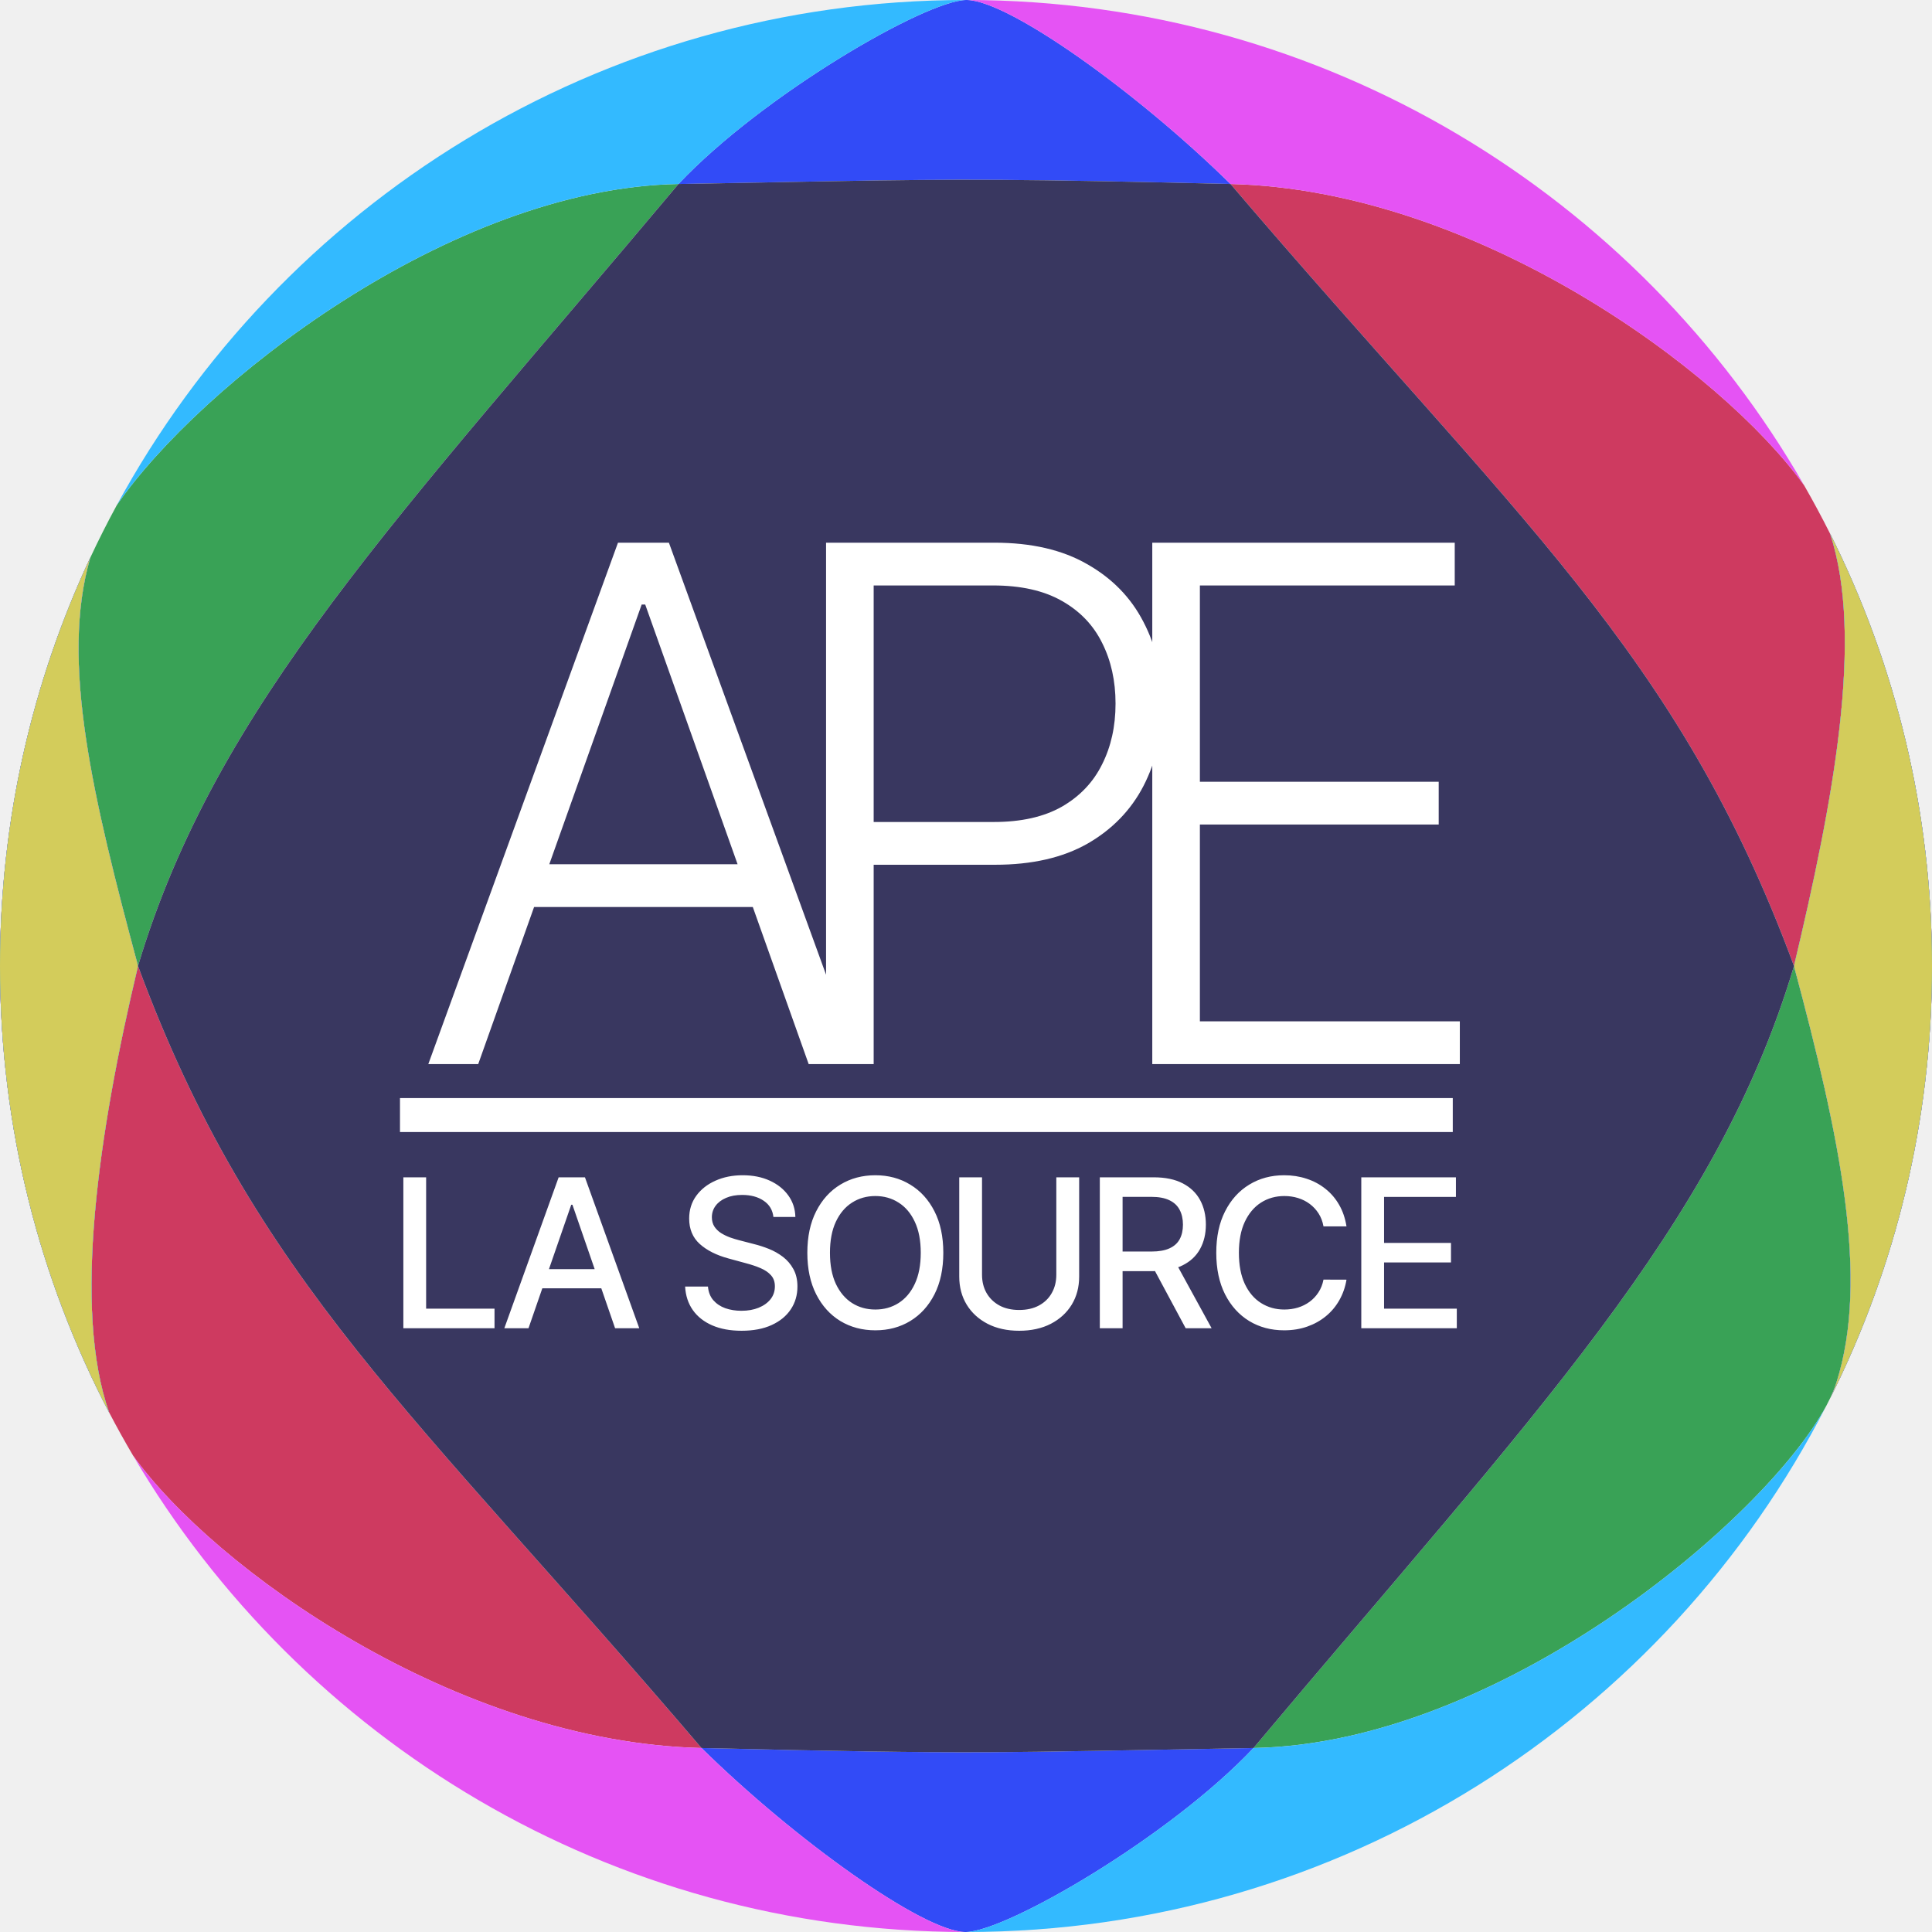
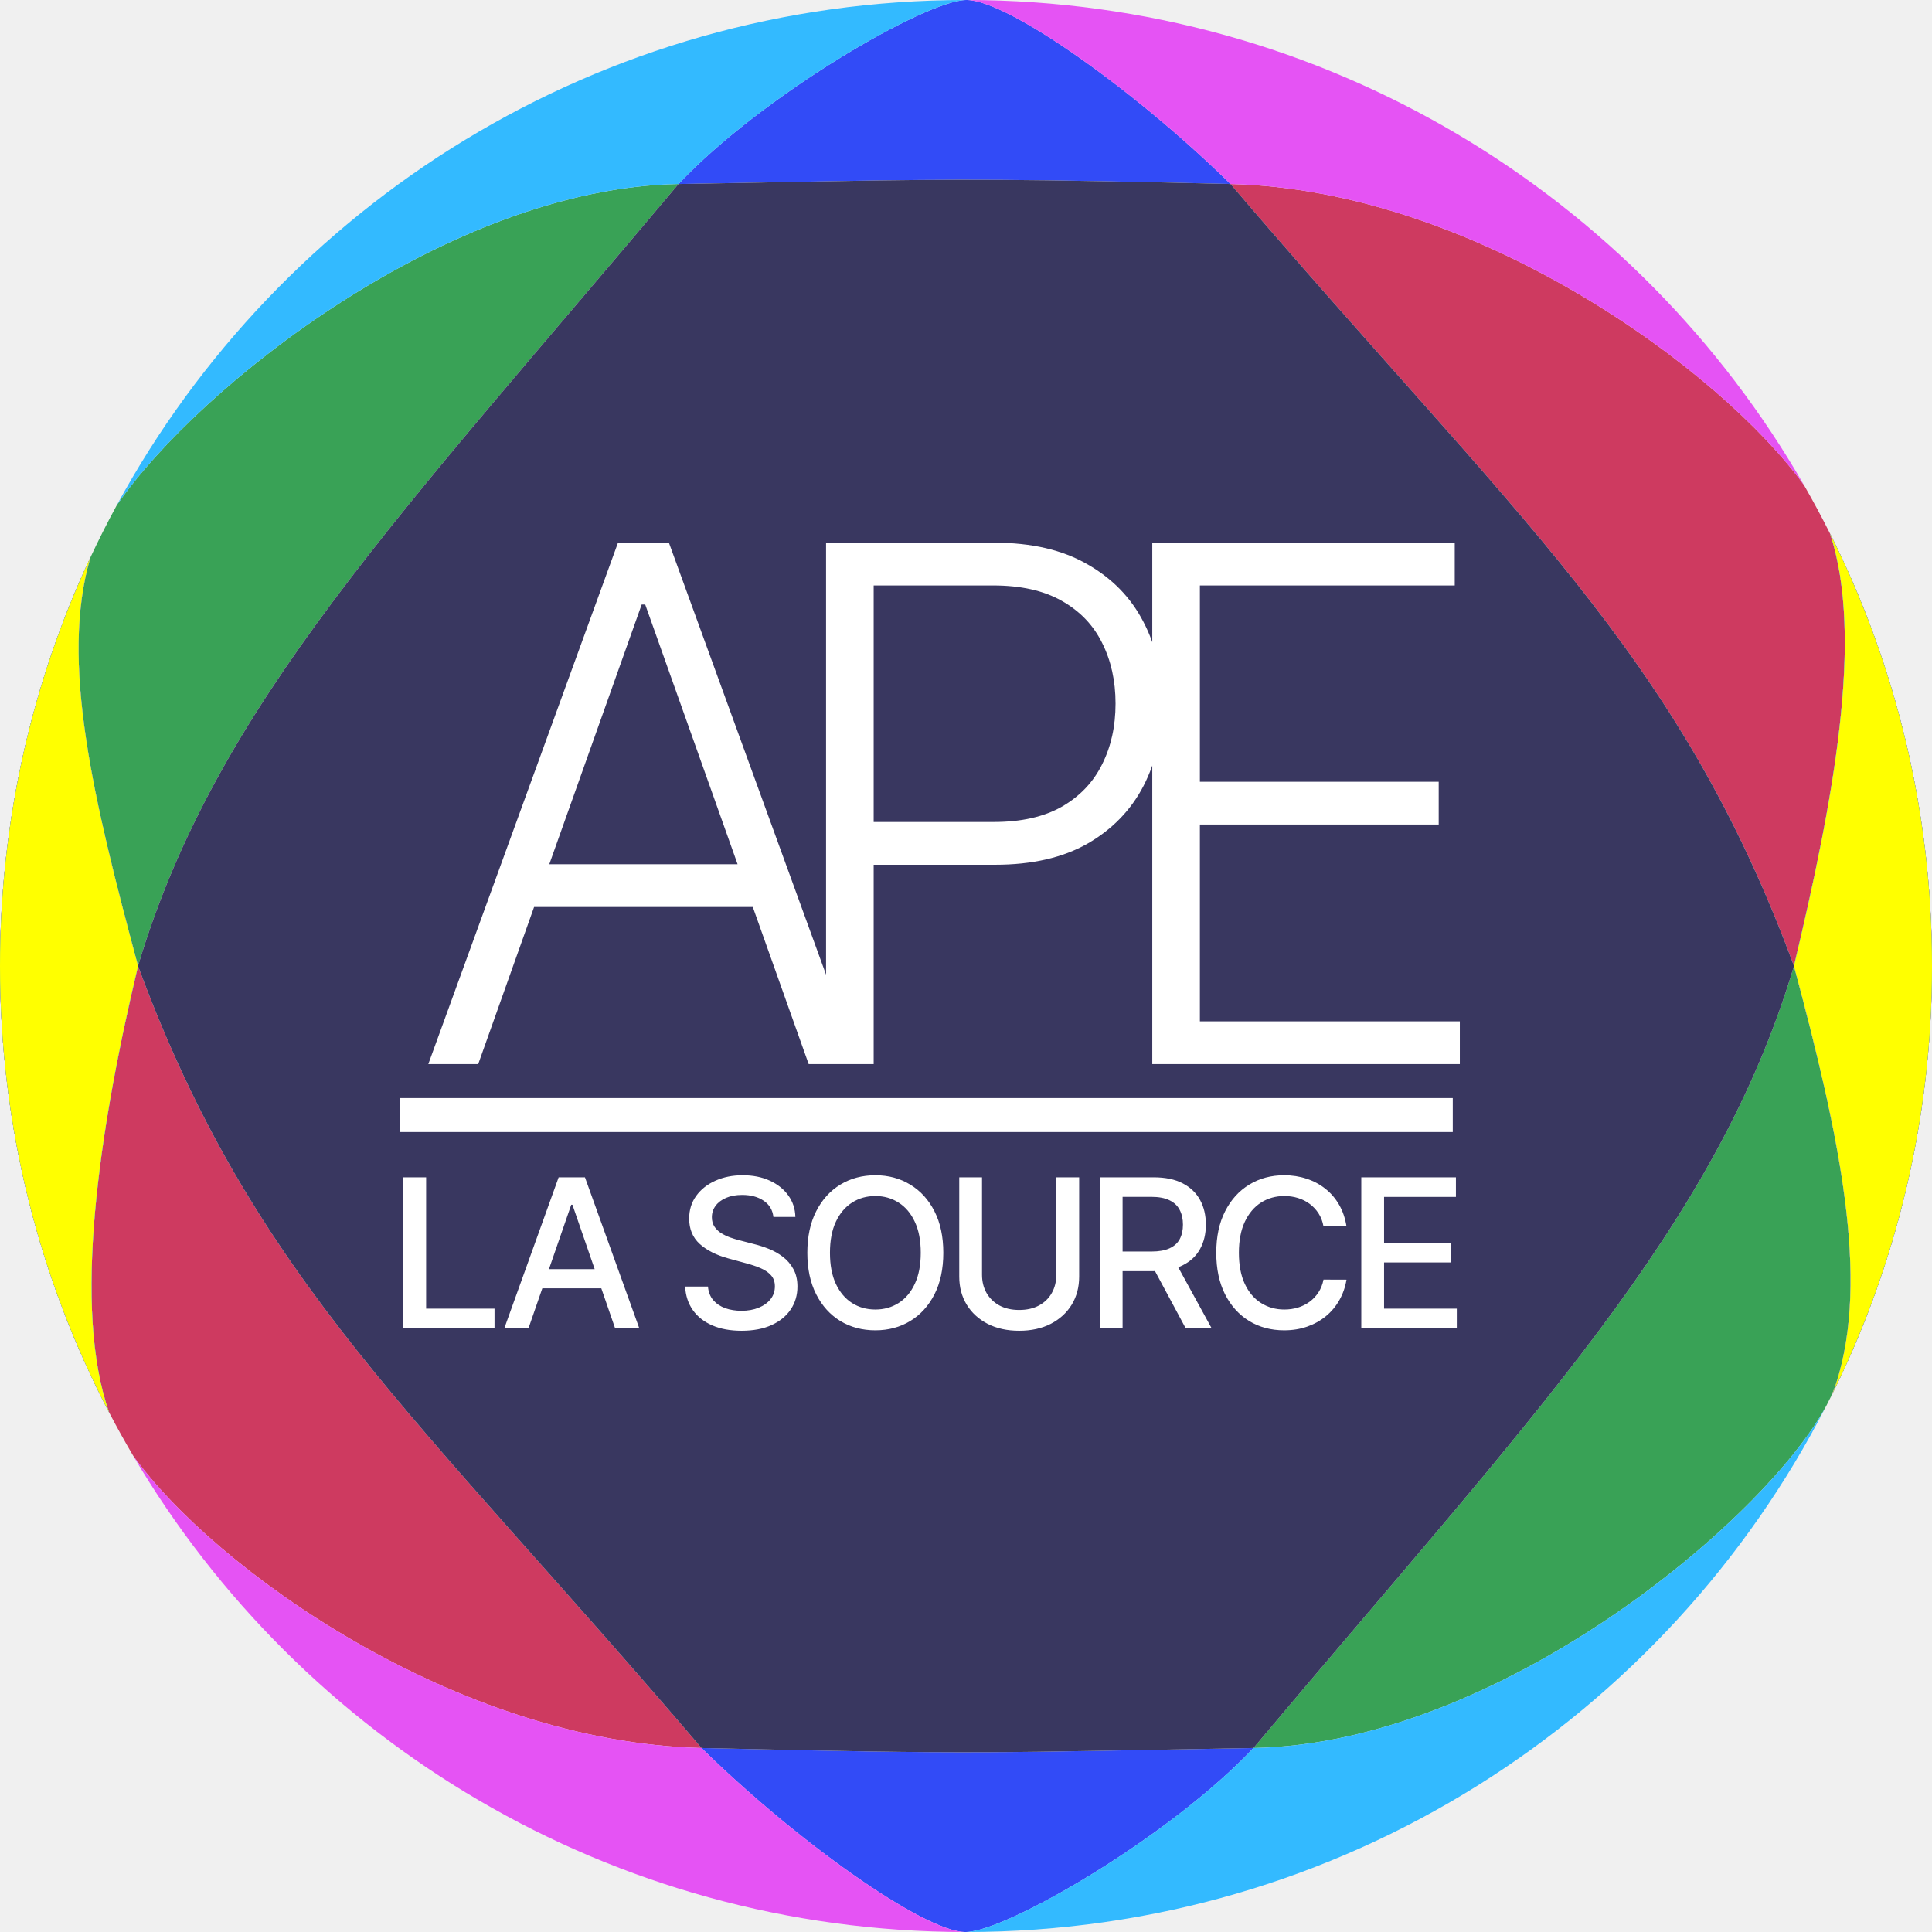
<svg xmlns="http://www.w3.org/2000/svg" width="320" height="320" viewBox="0 0 512 512" fill="none">
  <path fill-rule="evenodd" clip-rule="evenodd" d="M220.956 48.013L220.951 48.013C216.102 48.097 210.87 48.195 205.08 48.303L205.073 48.303C197.681 48.44 189.381 48.595 179.81 48.762C189.384 48.595 197.686 48.44 205.08 48.303C210.872 48.195 216.106 48.098 220.956 48.013Z" fill="#CE3A60" />
  <path d="M485.004 141.449C494.075 168.886 485.82 212.413 475.429 256L475.425 256.012C487.611 301.394 495.471 338.744 486.674 366.418C486.277 367.667 485.743 368.999 485.078 370.402C502.306 335.973 512 297.119 512 256C512 214.822 502.278 175.915 485.004 141.449Z" fill="#CE3A60" />
  <path d="M23.915 147.816C8.57 180.678 0 217.338 0 256C0 298.69 10.449 338.939 28.93 374.33C19.212 346.967 26.029 300.218 36.571 256L36.575 255.988C24.612 211.438 15.908 175.305 23.915 147.816Z" fill="#CE3A60" />
  <path d="M326.095 48.762C401.894 137.652 444.574 172.441 475.422 256L475.425 256.012L475.429 256C485.82 212.413 494.075 168.886 485.004 141.449C482.828 137.107 480.531 132.835 478.12 128.638C456.431 98.372 391.201 50.306 326.095 48.762Z" fill="#CE3A60" />
  <path d="M185.905 463.238C110.106 374.348 67.426 339.559 36.578 256L36.575 255.988L36.571 256C26.029 300.218 19.212 346.967 28.93 374.33C30.944 378.188 33.054 381.988 35.257 385.727C56.566 415.497 120.709 461.692 185.905 463.238Z" fill="#CE3A60" />
  <path fill-rule="evenodd" clip-rule="evenodd" d="M220.956 48.013L220.951 48.013C216.102 48.097 210.87 48.195 205.08 48.303L205.073 48.303C197.681 48.44 189.381 48.595 179.81 48.762C189.384 48.595 197.686 48.44 205.08 48.303C210.872 48.195 216.106 48.098 220.956 48.013Z" fill="#39A256" />
  <path d="M485.004 141.449C494.075 168.886 485.82 212.413 475.429 256L475.425 256.012C487.611 301.394 495.471 338.744 486.674 366.418C486.277 367.667 485.743 368.999 485.078 370.402C502.306 335.973 512 297.119 512 256C512 214.822 502.278 175.915 485.004 141.449Z" fill="#39A256" />
  <path d="M23.915 147.816C8.57 180.678 0 217.338 0 256C0 298.69 10.449 338.939 28.93 374.33C19.212 346.967 26.029 300.218 36.571 256L36.575 255.988C24.612 211.438 15.908 175.305 23.915 147.816Z" fill="#39A256" />
  <path d="M179.798 48.762C119.117 49.821 52.771 102.149 30.951 133.877C28.469 138.441 26.122 143.089 23.915 147.816C15.908 175.305 24.612 211.438 36.575 255.988C57.293 186.682 105.564 137.208 179.81 48.762H179.798Z" fill="#39A256" />
  <path d="M475.425 256.012C454.707 325.319 406.436 374.792 332.19 463.238C397.096 462.105 467.669 402.93 484.008 372.516C484.368 371.813 484.725 371.109 485.078 370.402C485.743 368.999 486.277 367.667 486.674 366.418C495.471 338.744 487.611 301.394 475.425 256.012Z" fill="#39A256" />
  <path fill-rule="evenodd" clip-rule="evenodd" d="M220.956 48.013L220.951 48.013C216.256 48.095 211.201 48.189 205.629 48.292C205.45 48.296 205.27 48.299 205.089 48.303L205.08 48.303L205.073 48.303C204.946 48.305 204.818 48.307 204.69 48.31C204.82 48.307 204.95 48.305 205.08 48.303L205.089 48.303C205.27 48.299 205.45 48.296 205.629 48.292C211.203 48.189 216.26 48.095 220.956 48.013Z" fill="#324BF7" />
  <path d="M256 1.52588e-05C245.176 0.189 202.021 25.212 179.81 48.762C180.031 48.758 180.252 48.754 180.473 48.75C189.239 48.597 196.933 48.454 203.839 48.326C204.124 48.32 204.408 48.315 204.69 48.31L205.073 48.303C204.665 48.31 204.253 48.318 203.839 48.326C196.933 48.454 189.239 48.597 180.473 48.75C189.768 48.588 197.858 48.437 205.08 48.303L205.073 48.303L204.69 48.31C204.408 48.315 204.124 48.32 203.839 48.326C204.253 48.318 204.665 48.31 205.073 48.303L205.08 48.303L205.089 48.303L205.629 48.292C211.201 48.189 216.256 48.095 220.951 48.013L220.956 48.013C254.907 47.418 270.049 47.433 326.095 48.762C301.104 24.188 267.369 0.198 256.264 0L256 1.52588e-05Z" fill="#324BF7" />
  <path d="M332.19 463.238C262.605 464.453 260.183 465 185.905 463.238C210.896 487.812 244.631 511.802 255.736 512L256 512C266.824 511.811 309.979 486.788 332.19 463.238Z" fill="#324BF7" />
  <path fill-rule="evenodd" clip-rule="evenodd" d="M220.956 48.013L220.951 48.013C216.102 48.097 210.87 48.195 205.08 48.303L205.073 48.303C197.681 48.44 189.381 48.595 179.81 48.762C189.384 48.595 197.686 48.44 205.08 48.303C210.872 48.195 216.106 48.098 220.956 48.013Z" fill="#E553F4" />
  <path d="M485.004 141.449C494.075 168.886 485.82 212.413 475.429 256L475.425 256.012C487.611 301.394 495.471 338.744 486.674 366.418C486.277 367.667 485.743 368.999 485.078 370.402C502.306 335.973 512 297.119 512 256C512 214.822 502.278 175.915 485.004 141.449Z" fill="#E553F4" />
  <path d="M23.915 147.816C8.57 180.678 0 217.338 0 256C0 298.69 10.449 338.939 28.93 374.33C19.212 346.967 26.029 300.218 36.571 256L36.575 255.988C24.612 211.438 15.908 175.305 23.915 147.816Z" fill="#E553F4" />
  <path d="M185.905 463.238C120.709 461.692 56.566 415.497 35.257 385.727C79.719 461.221 161.805 511.905 255.736 512C244.631 511.802 210.896 487.812 185.905 463.238Z" fill="#E553F4" />
  <path d="M326.095 48.762C391.201 50.306 456.431 98.372 478.12 128.638C433.989 51.839 351.173 0.096 256.264 0C267.369 0.198 301.104 24.188 326.095 48.762Z" fill="#E553F4" />
  <path fill-rule="evenodd" clip-rule="evenodd" d="M220.956 48.013L220.951 48.013C216.102 48.097 210.87 48.195 205.08 48.303L205.073 48.303C197.681 48.44 189.381 48.595 179.81 48.762C189.384 48.595 197.686 48.44 205.08 48.303C210.872 48.195 216.106 48.098 220.956 48.013Z" fill="#33BAFF" />
  <path d="M485.004 141.449C494.075 168.886 485.82 212.413 475.429 256L475.425 256.012C487.611 301.394 495.471 338.744 486.674 366.418C486.277 367.667 485.743 368.999 485.078 370.402C502.306 335.973 512 297.119 512 256C512 214.822 502.278 175.915 485.004 141.449Z" fill="#33BAFF" />
  <path d="M23.915 147.816C8.57 180.678 0 217.338 0 256C0 298.69 10.449 338.939 28.93 374.33C19.212 346.967 26.029 300.218 36.571 256L36.575 255.988C24.612 211.438 15.908 175.305 23.915 147.816Z" fill="#33BAFF" />
  <path d="M179.81 48.762C202.021 25.212 245.176 0.189 256 1.52588e-05C158.838 1.52588e-05 74.318 54.129 30.951 133.877C52.771 102.149 119.117 49.821 179.798 48.762C179.802 48.762 179.806 48.762 179.81 48.762Z" fill="#33BAFF" />
  <path d="M332.19 463.238C309.979 486.788 266.824 511.811 256 512C355.423 512 441.608 455.323 484.008 372.516C467.669 402.93 397.096 462.105 332.19 463.238Z" fill="#33BAFF" />
-   <path fill-rule="evenodd" clip-rule="evenodd" d="M220.956 48.013L220.951 48.013C216.102 48.097 210.87 48.195 205.08 48.303L205.073 48.303C197.681 48.44 189.381 48.595 179.81 48.762C189.384 48.595 197.686 48.44 205.08 48.303C210.872 48.195 216.106 48.098 220.956 48.013Z" fill="#D3CC5B" />
-   <path d="M485.004 141.449C494.075 168.886 485.82 212.413 475.429 256L475.425 256.012C487.611 301.394 495.471 338.744 486.674 366.418C486.277 367.667 485.743 368.999 485.078 370.402C502.306 335.973 512 297.119 512 256C512 214.822 502.278 175.915 485.004 141.449Z" fill="#D3CC5B" />
-   <path d="M23.915 147.816C8.57 180.678 0 217.338 0 256C0 298.69 10.449 338.939 28.93 374.33C19.212 346.967 26.029 300.218 36.571 256L36.575 255.988C24.612 211.438 15.908 175.305 23.915 147.816Z" fill="#D3CC5B" />
+   <path fill-rule="evenodd" clip-rule="evenodd" d="M220.956 48.013L220.951 48.013C216.102 48.097 210.87 48.195 205.08 48.303L205.073 48.303C197.681 48.44 189.381 48.595 179.81 48.762C189.384 48.595 197.686 48.44 205.08 48.303C210.872 48.195 216.106 48.098 220.956 48.013Z" fill="#FFFF00" />
+   <path d="M485.004 141.449C494.075 168.886 485.82 212.413 475.429 256L475.425 256.012C487.611 301.394 495.471 338.744 486.674 366.418C486.277 367.667 485.743 368.999 485.078 370.402C502.306 335.973 512 297.119 512 256C512 214.822 502.278 175.915 485.004 141.449Z" fill="#FFFF00" />
+   <path d="M23.915 147.816C8.57 180.678 0 217.338 0 256C0 298.69 10.449 338.939 28.93 374.33C19.212 346.967 26.029 300.218 36.571 256L36.575 255.988C24.612 211.438 15.908 175.305 23.915 147.816Z" fill="#FFFF00" />
  <path fill-rule="evenodd" clip-rule="evenodd" d="M220.956 48.013L220.951 48.013C216.105 48.097 210.875 48.195 205.089 48.303L205.08 48.303L205.073 48.303C197.853 48.437 189.765 48.588 180.473 48.75C189.768 48.588 197.858 48.437 205.08 48.303L205.089 48.303C210.877 48.195 216.108 48.098 220.956 48.013Z" fill="#393760" />
  <path d="M185.905 463.238C260.183 465 262.605 464.453 332.19 463.238C406.436 374.792 454.707 325.319 475.425 256.012L475.422 256C444.574 172.441 401.894 137.652 326.095 48.762C270.049 47.433 254.907 47.418 220.956 48.013C216.108 48.098 210.877 48.195 205.089 48.303L205.08 48.303C197.858 48.437 189.768 48.588 180.473 48.75C180.252 48.754 180.031 48.758 179.81 48.762C105.564 137.208 57.293 186.682 36.575 255.988L36.578 256C67.426 339.559 110.106 374.348 185.905 463.238Z" fill="#393760" />
  <path d="M106.893 352V312H112.928V346.805H131.053V352H106.893ZM140.058 352H133.651L148.046 312H155.019L169.413 352H163.007L151.698 319.266H151.386L140.058 352ZM141.132 336.336H161.913V341.414H141.132V336.336ZM204.962 322.508C204.753 320.659 203.894 319.227 202.383 318.211C200.873 317.182 198.972 316.668 196.68 316.668C195.04 316.668 193.62 316.928 192.423 317.449C191.225 317.957 190.294 318.66 189.63 319.559C188.979 320.444 188.653 321.453 188.653 322.586C188.653 323.536 188.874 324.357 189.317 325.047C189.773 325.737 190.365 326.316 191.094 326.785C191.837 327.241 192.631 327.625 193.477 327.938C194.324 328.237 195.137 328.484 195.919 328.68L199.825 329.695C201.101 330.008 202.41 330.431 203.751 330.965C205.092 331.499 206.335 332.202 207.481 333.074C208.627 333.947 209.551 335.027 210.255 336.316C210.971 337.605 211.329 339.148 211.329 340.945C211.329 343.211 210.743 345.223 209.571 346.98C208.412 348.738 206.726 350.125 204.512 351.141C202.312 352.156 199.649 352.664 196.524 352.664C193.529 352.664 190.938 352.189 188.751 351.238C186.563 350.288 184.851 348.94 183.614 347.195C182.377 345.438 181.693 343.354 181.563 340.945H187.618C187.735 342.391 188.204 343.595 189.024 344.559C189.857 345.509 190.919 346.219 192.208 346.688C193.51 347.143 194.936 347.371 196.485 347.371C198.191 347.371 199.708 347.104 201.036 346.57C202.377 346.023 203.432 345.268 204.2 344.305C204.968 343.328 205.352 342.189 205.352 340.887C205.352 339.702 205.014 338.732 204.337 337.977C203.673 337.221 202.768 336.596 201.622 336.102C200.489 335.607 199.206 335.171 197.774 334.793L193.048 333.504C189.844 332.632 187.305 331.349 185.43 329.656C183.568 327.964 182.637 325.724 182.637 322.938C182.637 320.633 183.262 318.621 184.512 316.902C185.762 315.184 187.455 313.849 189.591 312.898C191.726 311.935 194.135 311.453 196.817 311.453C199.525 311.453 201.915 311.928 203.985 312.879C206.068 313.829 207.709 315.138 208.907 316.805C210.105 318.458 210.73 320.359 210.782 322.508H204.962ZM249.987 332C249.987 336.271 249.206 339.943 247.643 343.016C246.081 346.076 243.939 348.432 241.217 350.086C238.509 351.727 235.43 352.547 231.979 352.547C228.515 352.547 225.423 351.727 222.702 350.086C219.993 348.432 217.858 346.069 216.295 342.996C214.733 339.923 213.952 336.258 213.952 332C213.952 327.729 214.733 324.064 216.295 321.004C217.858 317.931 219.993 315.574 222.702 313.934C225.423 312.28 228.515 311.453 231.979 311.453C235.43 311.453 238.509 312.28 241.217 313.934C243.939 315.574 246.081 317.931 247.643 321.004C249.206 324.064 249.987 327.729 249.987 332ZM244.01 332C244.01 328.745 243.483 326.004 242.428 323.777C241.387 321.538 239.954 319.845 238.131 318.699C236.321 317.54 234.271 316.961 231.979 316.961C229.674 316.961 227.617 317.54 225.807 318.699C223.997 319.845 222.565 321.538 221.51 323.777C220.469 326.004 219.948 328.745 219.948 332C219.948 335.255 220.469 338.003 221.51 340.242C222.565 342.469 223.997 344.161 225.807 345.32C227.617 346.466 229.674 347.039 231.979 347.039C234.271 347.039 236.321 346.466 238.131 345.32C239.954 344.161 241.387 342.469 242.428 340.242C243.483 338.003 244.01 335.255 244.01 332ZM279.934 312H285.989V338.309C285.989 341.108 285.331 343.589 284.016 345.75C282.701 347.898 280.852 349.591 278.469 350.828C276.086 352.052 273.293 352.664 270.09 352.664C266.9 352.664 264.114 352.052 261.731 350.828C259.348 349.591 257.499 347.898 256.184 345.75C254.869 343.589 254.211 341.108 254.211 338.309V312H260.246V337.82C260.246 339.63 260.644 341.238 261.438 342.645C262.245 344.051 263.384 345.158 264.856 345.965C266.327 346.759 268.072 347.156 270.09 347.156C272.121 347.156 273.873 346.759 275.344 345.965C276.828 345.158 277.961 344.051 278.742 342.645C279.537 341.238 279.934 339.63 279.934 337.82V312ZM291.463 352V312H305.721C308.82 312 311.391 312.534 313.436 313.602C315.493 314.669 317.029 316.147 318.045 318.035C319.061 319.91 319.568 322.078 319.568 324.539C319.568 326.987 319.054 329.142 318.025 331.004C317.01 332.853 315.473 334.292 313.416 335.32C311.372 336.349 308.8 336.863 305.701 336.863H294.9V331.668H305.154C307.108 331.668 308.696 331.388 309.92 330.828C311.157 330.268 312.062 329.454 312.635 328.387C313.208 327.319 313.494 326.036 313.494 324.539C313.494 323.029 313.201 321.72 312.615 320.613C312.042 319.507 311.137 318.66 309.9 318.074C308.677 317.475 307.068 317.176 305.076 317.176H297.498V352H291.463ZM311.209 333.953L321.092 352H314.217L304.529 333.953H311.209ZM356.835 325.008H350.741C350.507 323.706 350.071 322.56 349.433 321.57C348.794 320.581 348.013 319.741 347.089 319.051C346.164 318.361 345.129 317.84 343.983 317.488C342.85 317.137 341.646 316.961 340.37 316.961C338.065 316.961 336.002 317.54 334.179 318.699C332.369 319.858 330.936 321.557 329.882 323.797C328.84 326.036 328.319 328.771 328.319 332C328.319 335.255 328.84 338.003 329.882 340.242C330.936 342.482 332.375 344.174 334.198 345.32C336.021 346.466 338.072 347.039 340.35 347.039C341.614 347.039 342.811 346.87 343.944 346.531C345.09 346.18 346.125 345.665 347.05 344.988C347.974 344.311 348.755 343.484 349.393 342.508C350.044 341.518 350.494 340.385 350.741 339.109L356.835 339.129C356.509 341.095 355.878 342.905 354.94 344.559C354.016 346.199 352.824 347.619 351.366 348.816C349.921 350.001 348.267 350.919 346.405 351.57C344.543 352.221 342.512 352.547 340.311 352.547C336.848 352.547 333.762 351.727 331.054 350.086C328.345 348.432 326.21 346.069 324.647 342.996C323.098 339.923 322.323 336.258 322.323 332C322.323 327.729 323.104 324.064 324.667 321.004C326.229 317.931 328.365 315.574 331.073 313.934C333.781 312.28 336.861 311.453 340.311 311.453C342.434 311.453 344.413 311.759 346.249 312.371C348.098 312.97 349.758 313.855 351.229 315.027C352.701 316.186 353.918 317.605 354.882 319.285C355.845 320.952 356.496 322.859 356.835 325.008ZM360.757 352V312H385.835V317.195H366.792V329.383H384.526V334.559H366.792V346.805H386.069V352H360.757Z" fill="white" />
  <path d="M385 291H106V300H385V291Z" fill="white" />
  <path d="M126.73 282H113.505L163.772 143.818H177.266L227.532 282H214.308L170.991 160.214H170.046L126.73 282ZM136.243 229.035H204.794V240.37H136.243V229.035ZM218.915 282V143.818H263.513C273.319 143.818 281.506 145.707 288.073 149.486C294.685 153.219 299.656 158.302 302.984 164.734C306.358 171.167 308.045 178.409 308.045 186.46C308.045 194.512 306.38 201.776 303.052 208.254C299.723 214.686 294.775 219.791 288.208 223.57C281.641 227.303 273.477 229.17 263.716 229.17H228.631V217.835H263.379C270.621 217.835 276.625 216.485 281.393 213.786C286.161 211.042 289.715 207.309 292.054 202.586C294.438 197.863 295.63 192.488 295.63 186.46C295.63 180.433 294.438 175.058 292.054 170.335C289.715 165.612 286.139 161.901 281.326 159.202C276.558 156.503 270.508 155.153 263.176 155.153H231.532V282H218.915ZM305.365 282V143.818H385.521V155.153H317.982V207.174H381.27V218.509H317.982V270.665H386.87V282H305.365Z" fill="white" />
</svg>
